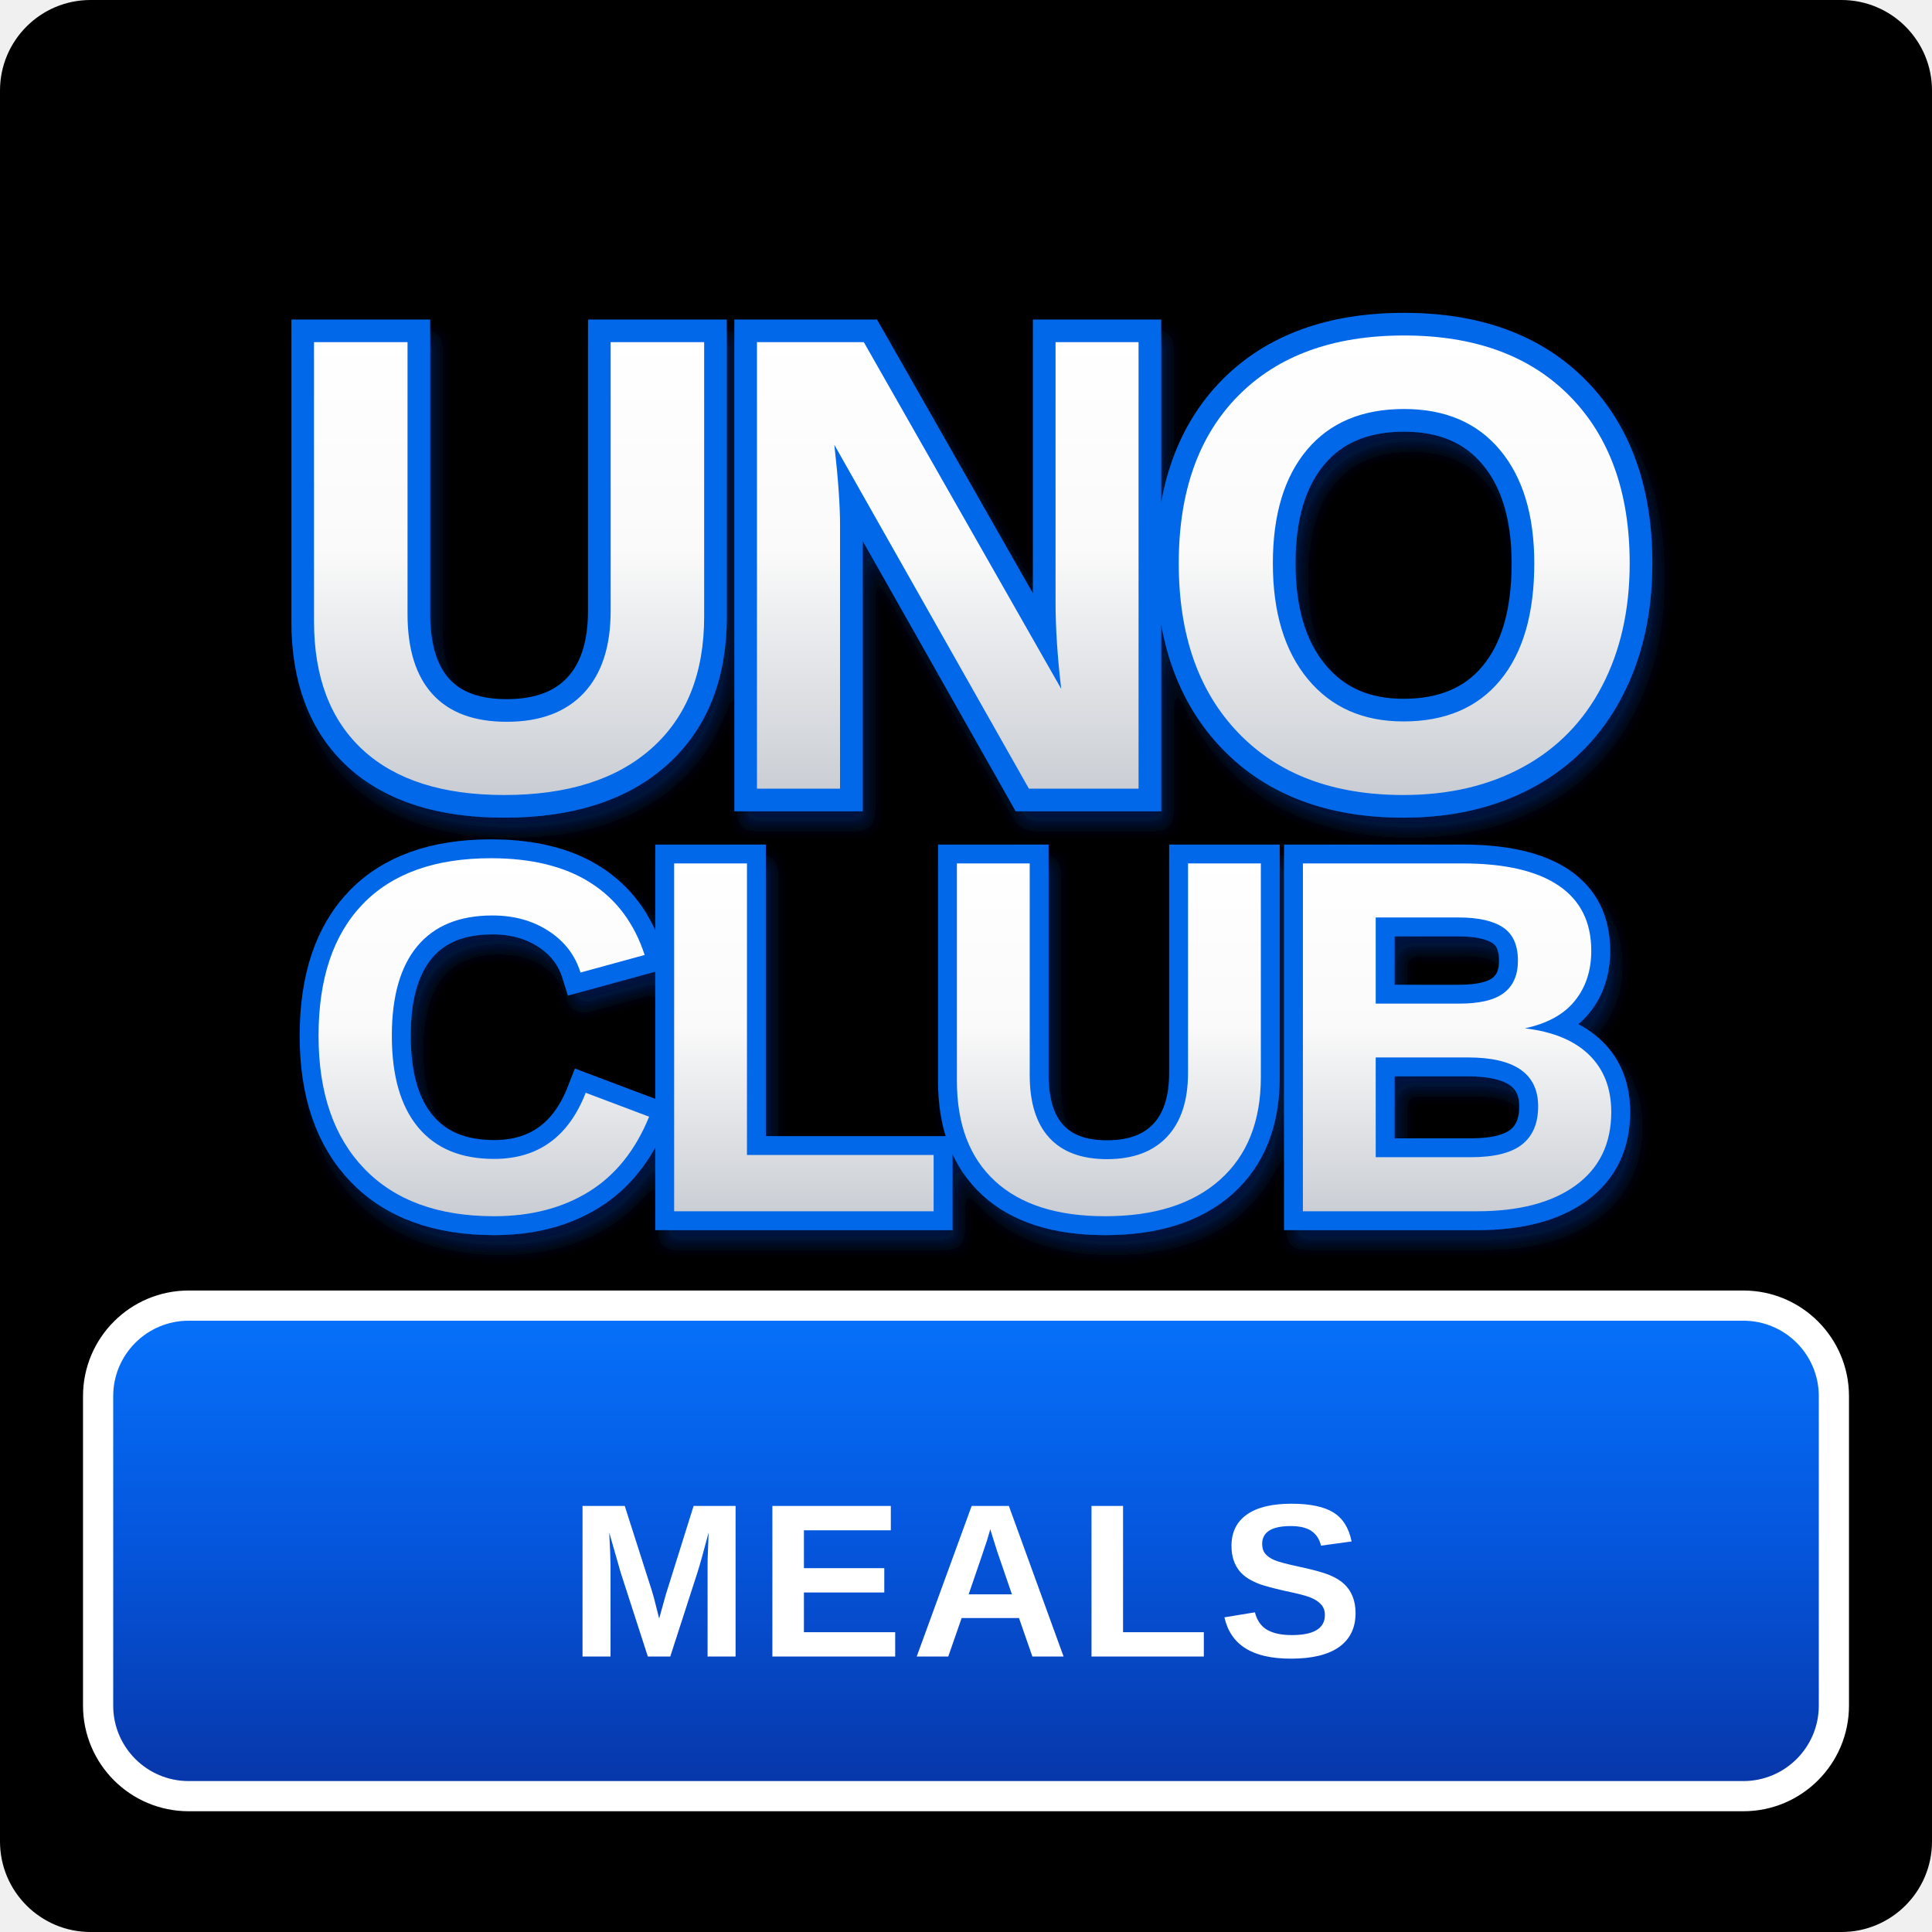
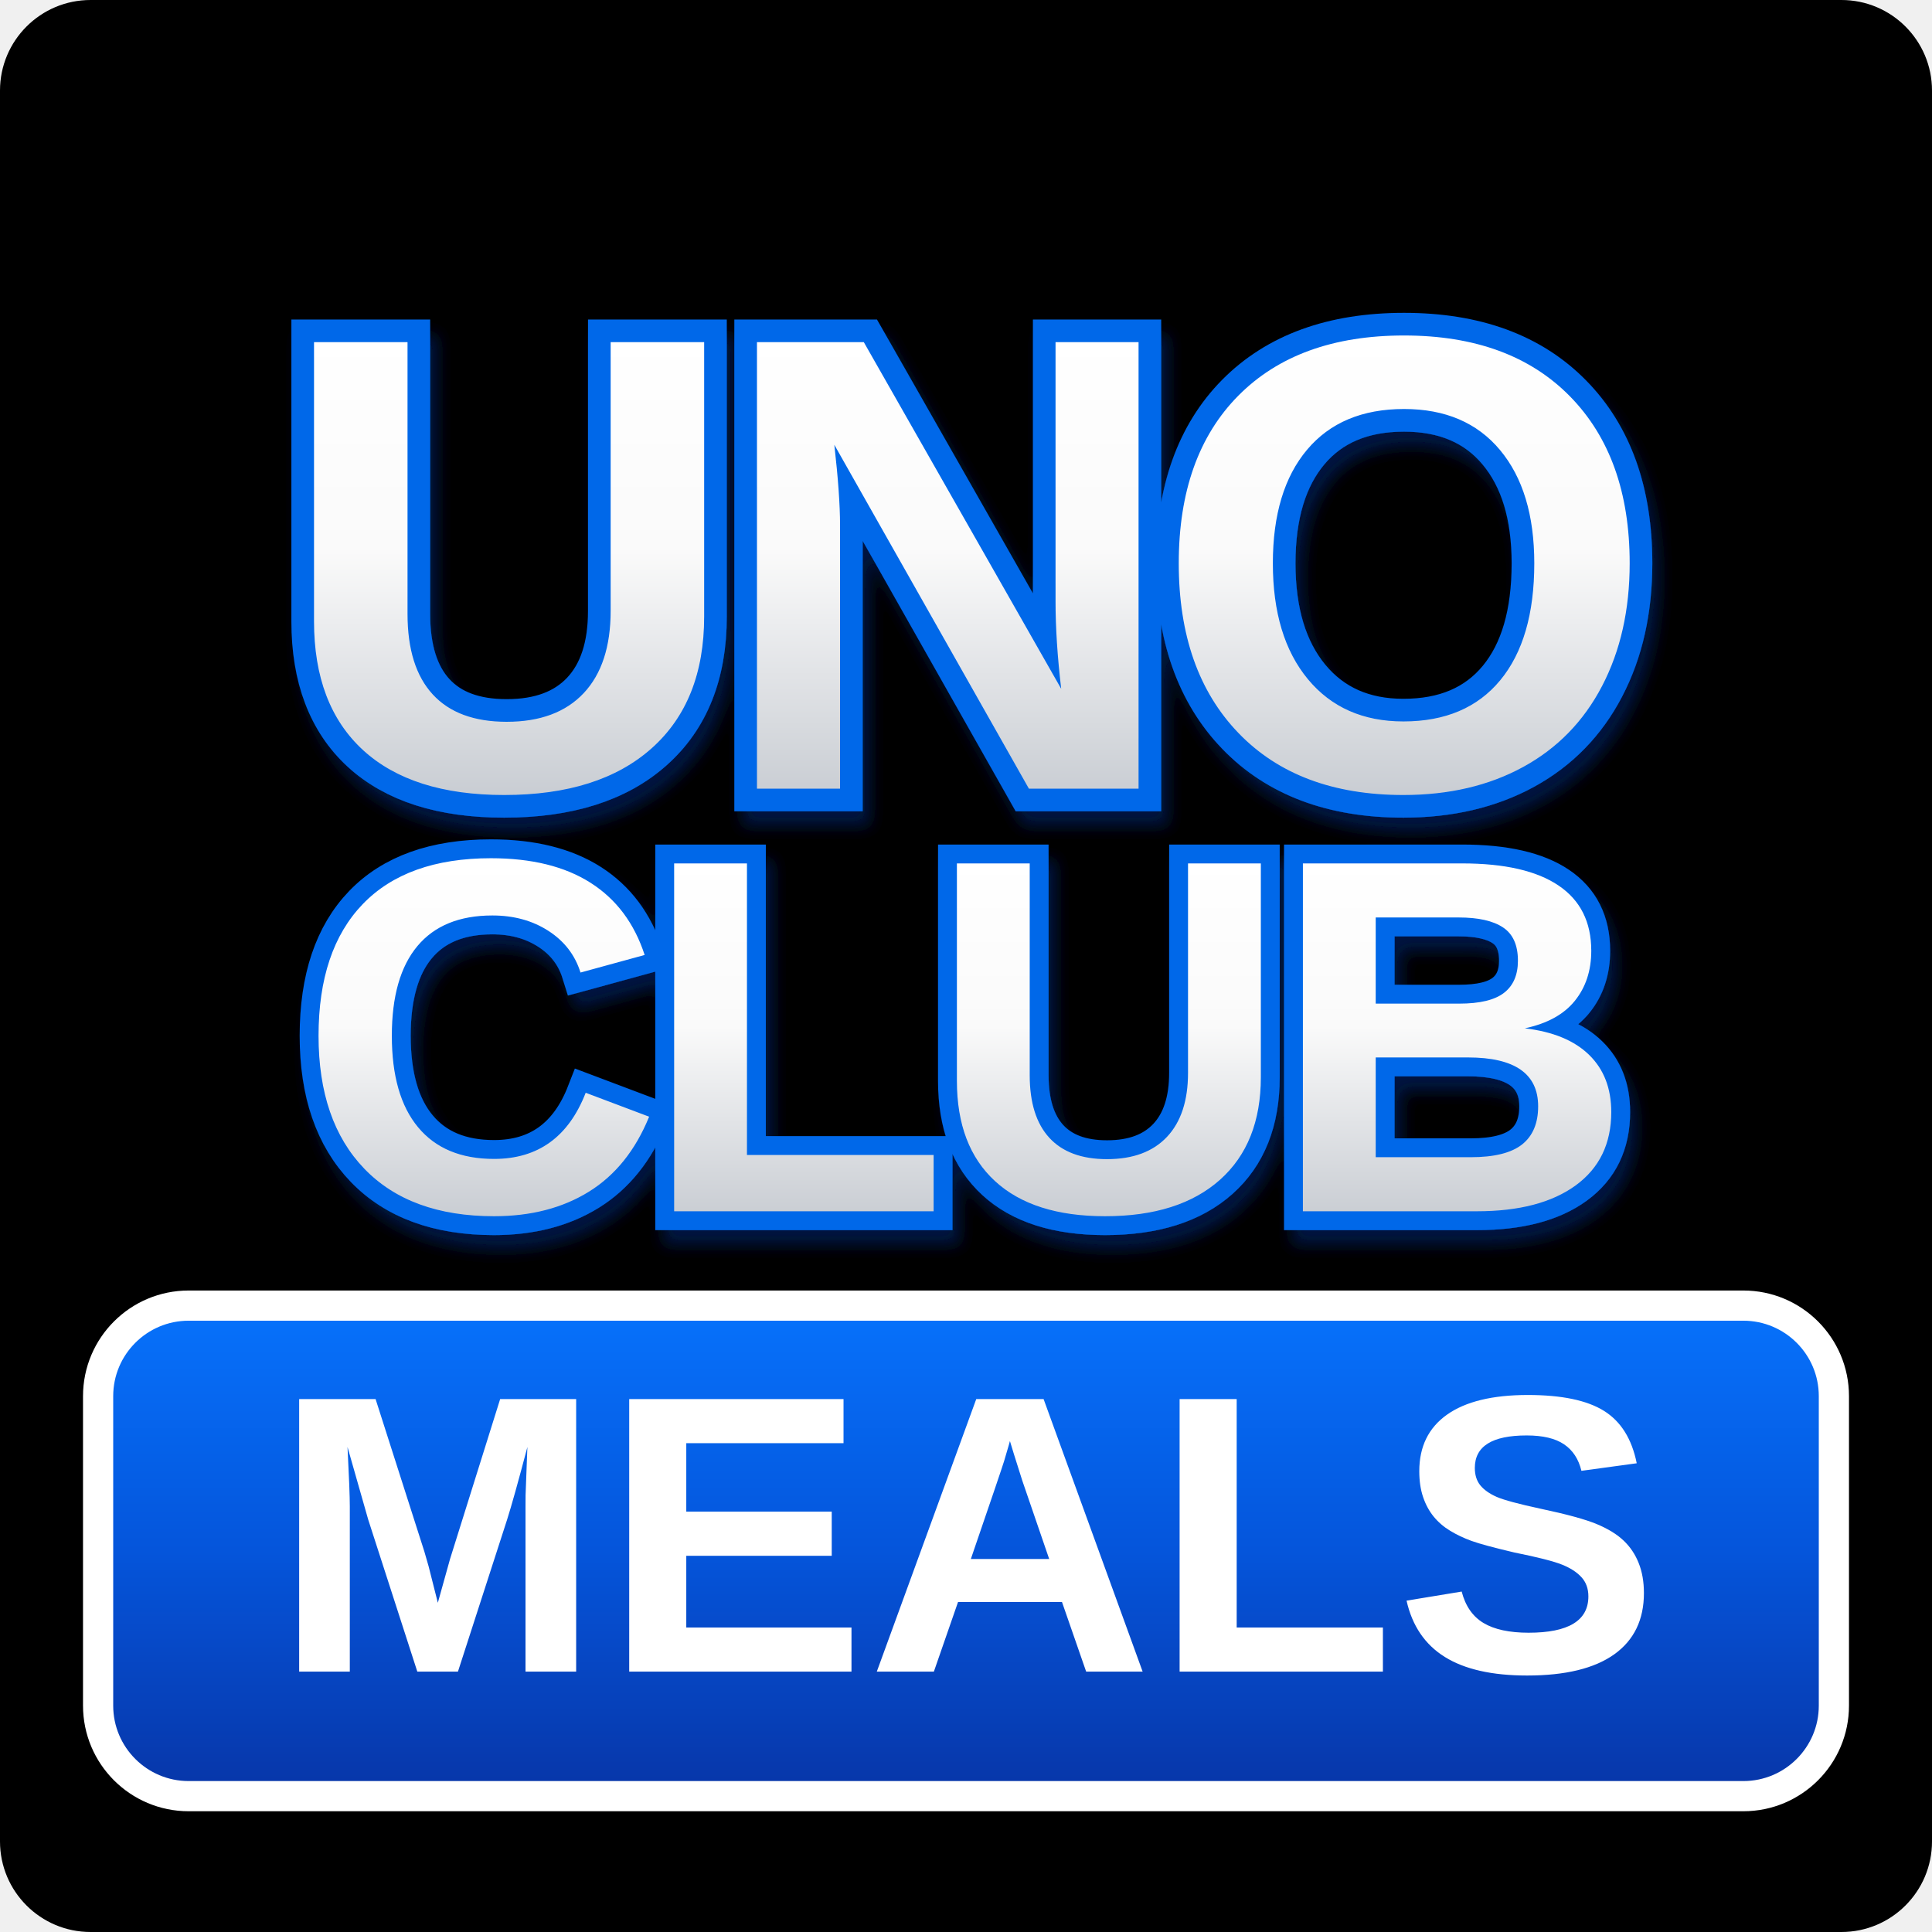
<svg xmlns="http://www.w3.org/2000/svg" viewBox="0 0 512 512" role="img" aria-label="Uno Club MEALS">
  <defs>
    <linearGradient id="silver" x2="0" y2="1">
      <stop stop-color="#ffffff" />
      <stop offset=".47" stop-color="#fafafa" />
      <stop offset="1" stop-color="#c9cdd3" />
    </linearGradient>
    <linearGradient id="blue" x2="0" y2="1">
      <stop stop-color="#0672fc" />
      <stop offset=".5" stop-color="#0555db" />
      <stop offset="1" stop-color="#0735a7" />
    </linearGradient>
    <filter id="shadow">
      <feDropShadow dx="2" dy="4" stdDeviation="2" flood-color="#00184b" flood-opacity=".9" />
    </filter>
  </defs>
  <rect width="512" height="512" rx="24" fill="#000" />
  <g font-family="Arial Black,Arial,sans-serif" font-weight="1000" text-anchor="middle" paint-order="stroke fill" filter="url(#shadow)">
    <text x="256" y="209" font-size="172" letter-spacing="-8" stroke="#0067e9" stroke-width="12" fill="url(#silver)">UNO</text>
    <text x="256" y="321" font-size="134" letter-spacing="-6" stroke="#0067e9" stroke-width="10" fill="url(#silver)">CLUB</text>
  </g>
  <rect x="26" y="346" width="460" height="130" rx="24" fill="url(#blue)" stroke="#ffffff" stroke-width="8" />
-   <text x="256" y="439" text-anchor="middle" font-family="Arial Black,Arial,sans-serif" font-size="58" font-weight="900" letter-spacing="2" fill="#fff">MEALS</text>
+   <text x="256" y="443" text-anchor="middle" font-family="Arial Black,Arial,sans-serif" font-size="105" font-weight="1000" textLength="416" lengthAdjust="spacingAndGlyphs" fill="#fff">MEALS</text>
</svg>
